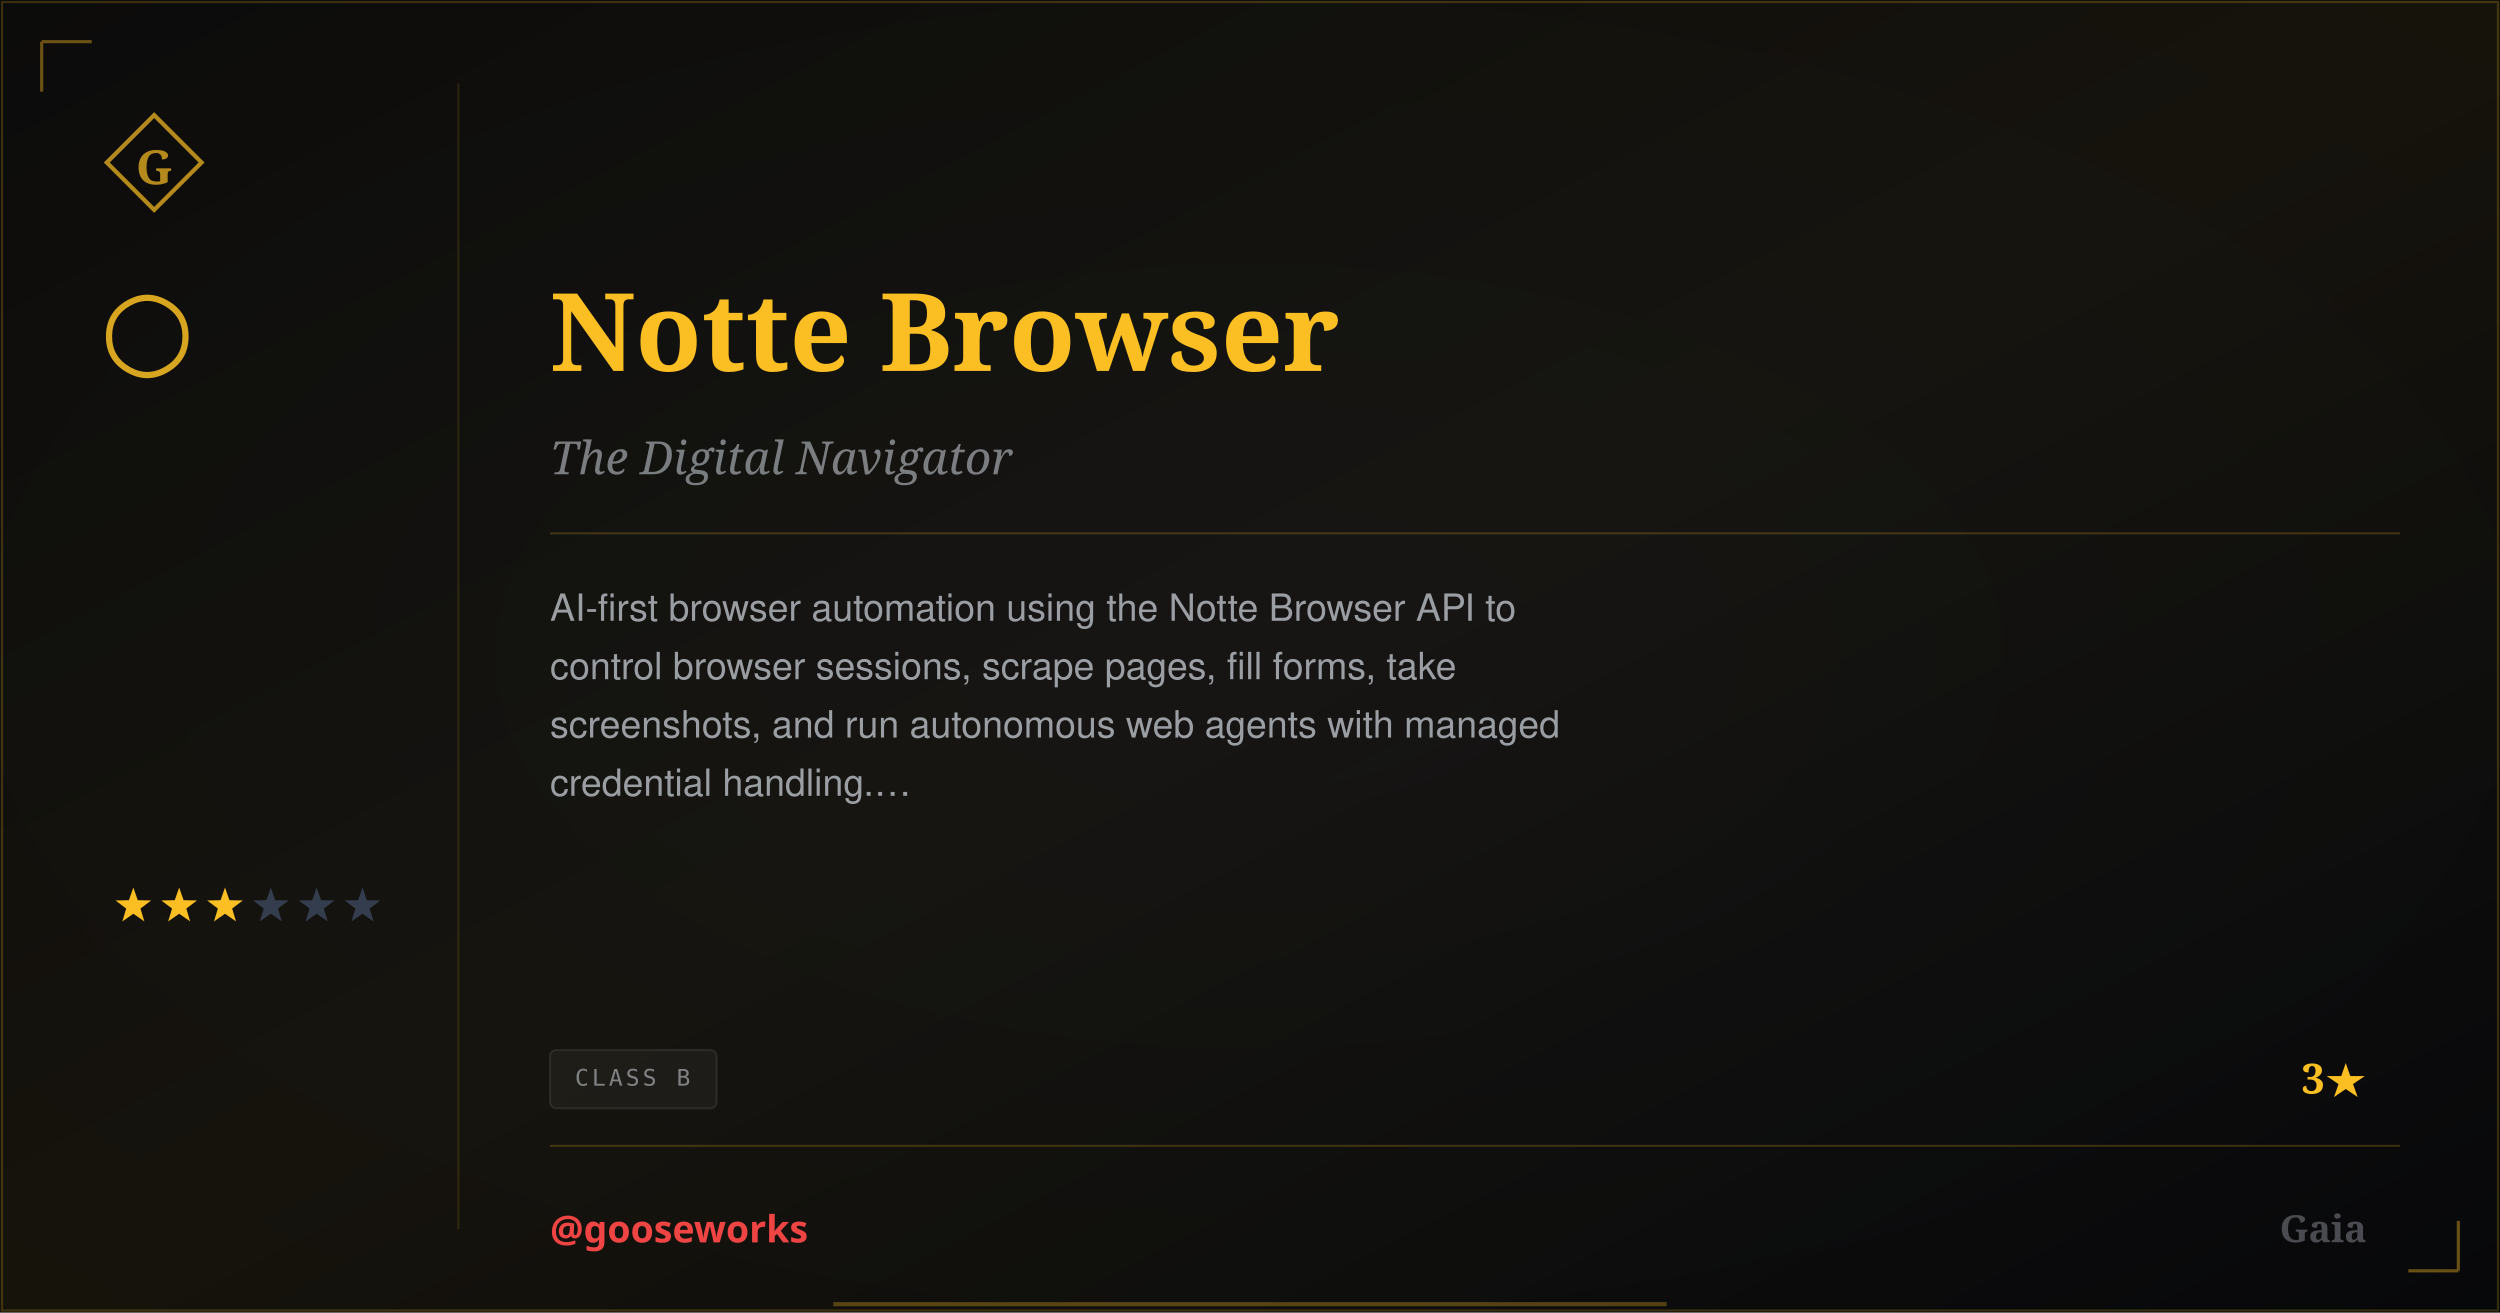
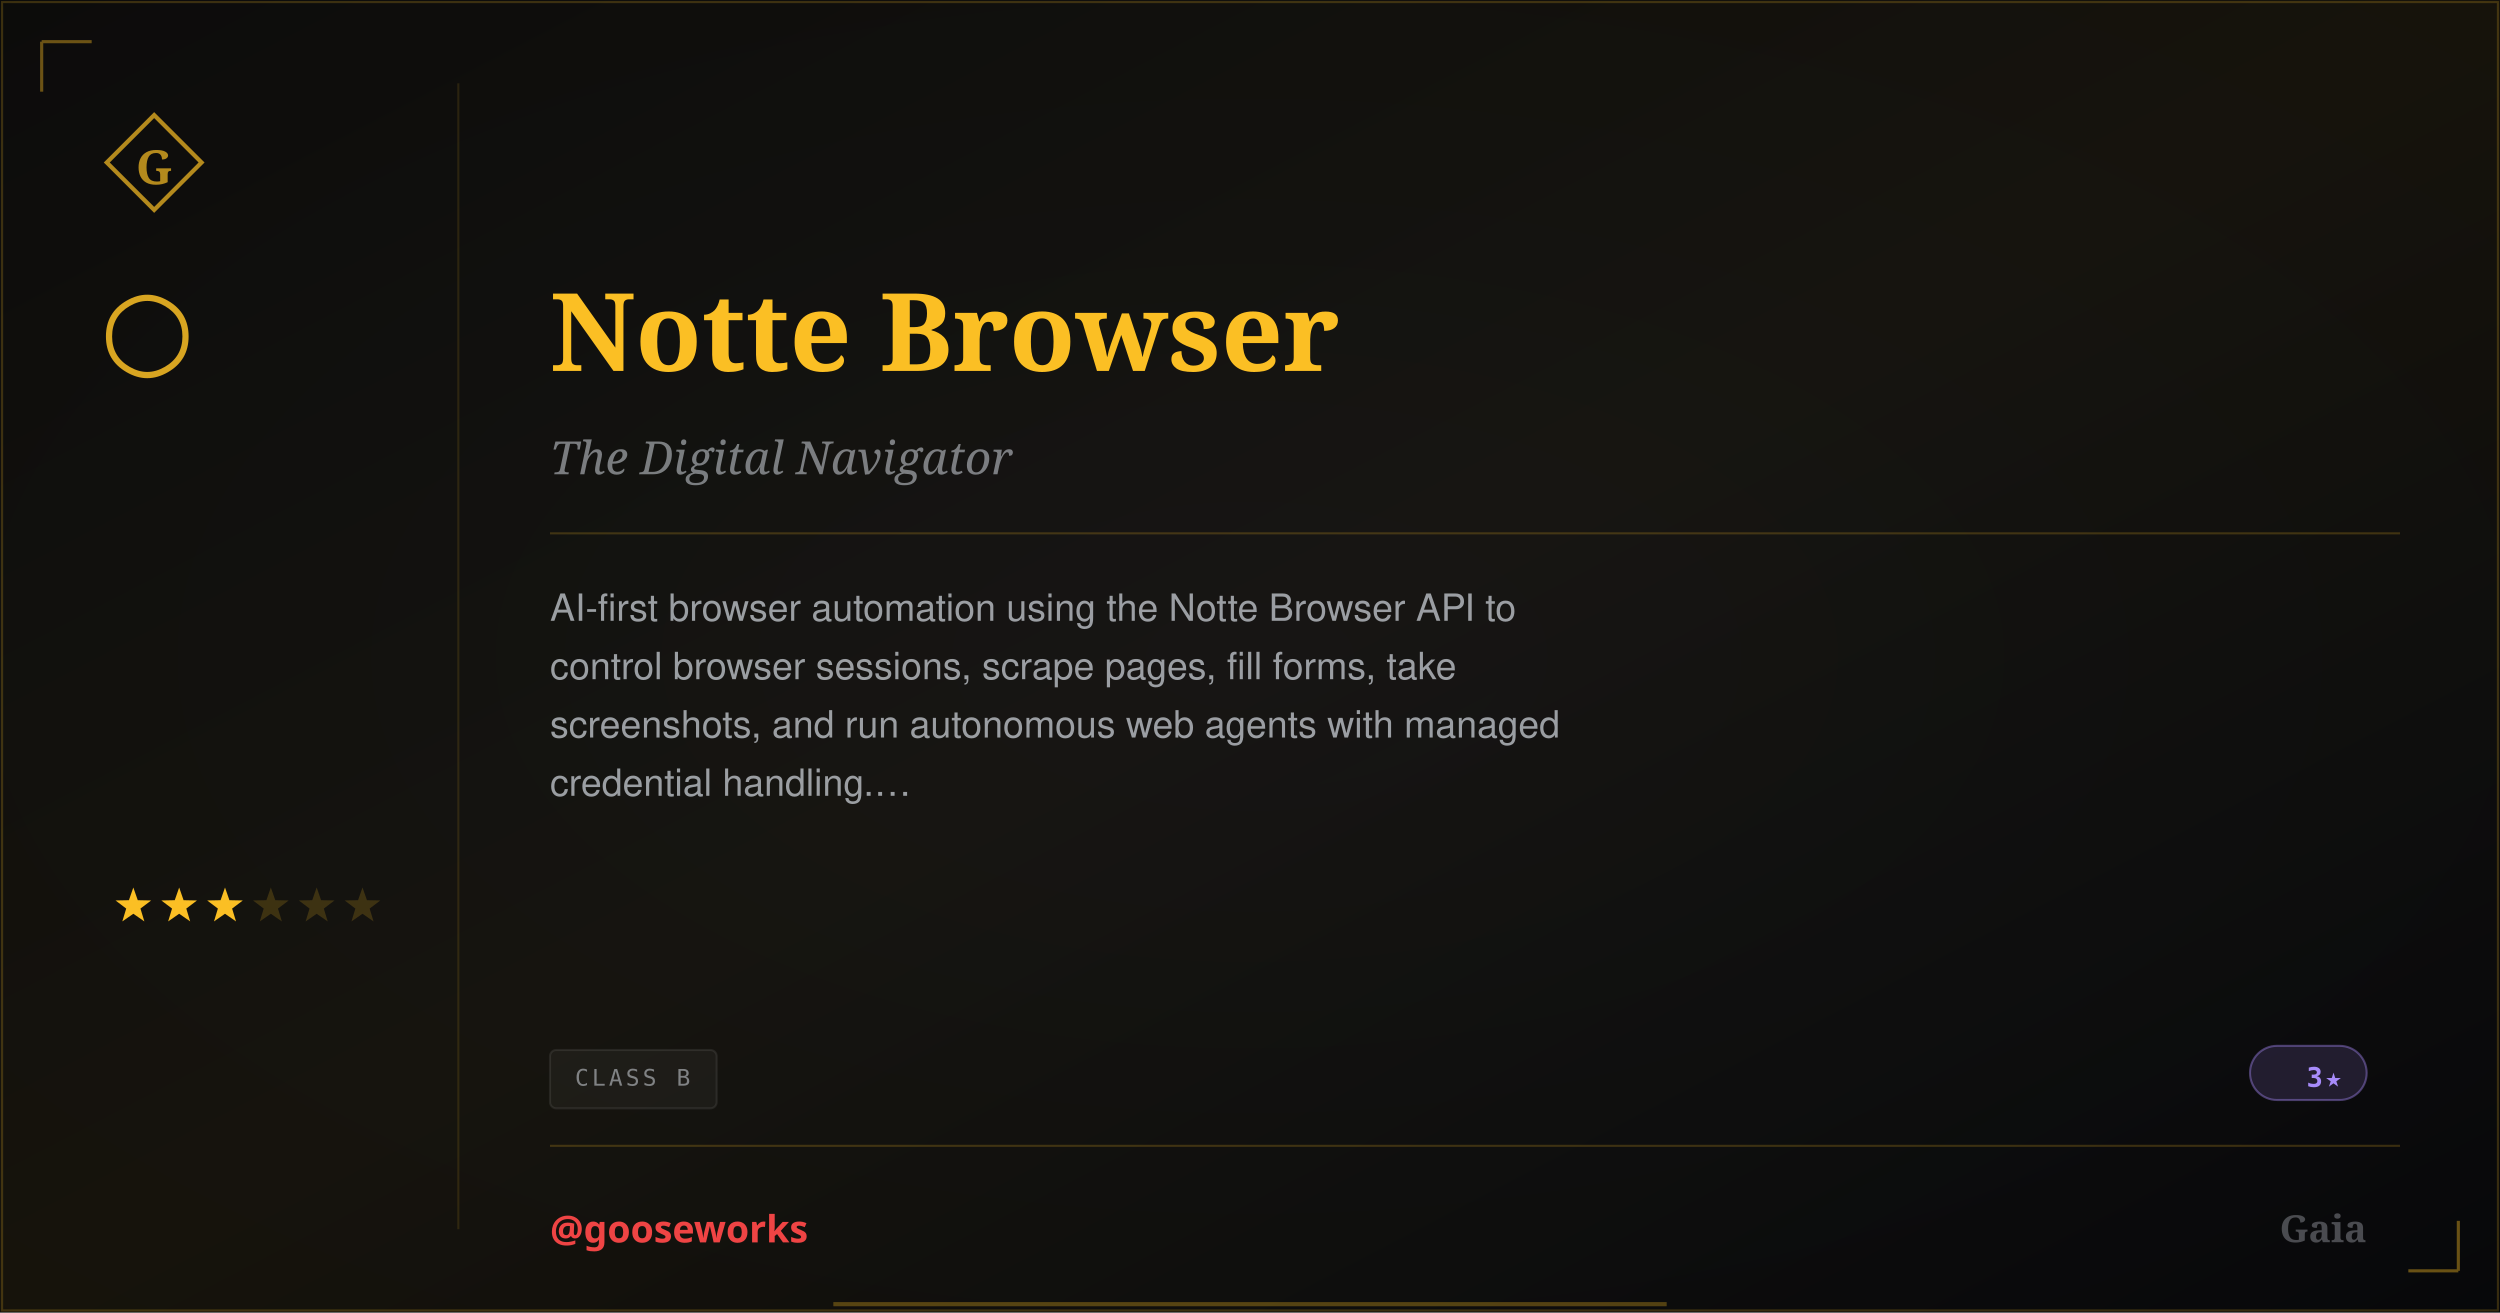
<svg xmlns="http://www.w3.org/2000/svg" width="1200" height="630" viewBox="0 0 1200 630">
  <defs>
    <linearGradient id="grad-gooseworks-notte-browser" x1="0" y1="0" x2="1" y2="1">
      <stop offset="0%" stop-color="#fbbf24" stop-opacity="0.04" />
      <stop offset="50%" stop-color="#fbbf24" stop-opacity="0.08" />
      <stop offset="100%" stop-color="#fbbf24" stop-opacity="0.02" />
    </linearGradient>
  </defs>
  <rect width="1200" height="630" fill="#030712" />
  <defs>
    <radialGradient id="vign-gooseworks-notte-browser" cx="50%" cy="50%" r="70%">
      <stop offset="0%" stop-color="transparent" />
      <stop offset="100%" stop-color="rgba(0,0,0,0.5)" />
    </radialGradient>
  </defs>
  <rect width="1200" height="630" fill="url(#vign-gooseworks-notte-browser)" />
  <rect width="1200" height="630" fill="url(#grad-gooseworks-notte-browser)" />
  <rect x="1" y="1" width="1198" height="628" fill="none" stroke="rgba(251,191,36,0.2)" stroke-width="1" />
  <path d="M 20 20 L 20 44 M 20 20 L 44 20" stroke="rgba(251,191,36,0.4)" stroke-width="1.5" fill="none" />
  <path d="M 1180 610 L 1180 586 M 1180 610 L 1156 610" stroke="rgba(251,191,36,0.4)" stroke-width="1.5" fill="none" />
  <svg x="48" y="52" width="52" height="52" viewBox="0 0 64 64">
    <path d="M 32 4 L 60 32 L 32 60 L 4 32 Z" fill="none" stroke="#fbbf24" stroke-width="2.5" stroke-linejoin="miter" opacity="0.7" />
    <text x="32" y="34" font-family="Georgia,serif" font-weight="600" font-size="28" fill="#fbbf24" text-anchor="middle" dominant-baseline="central" opacity="0.7">G</text>
  </svg>
  <text x="48" y="175" font-family="Georgia,serif" font-size="52" fill="#fbbf24" opacity="0.85">○</text>
-   <polygon points="64.00,426.00 66.12,432.09 72.56,432.22 67.42,436.11 69.29,442.28 64.00,438.60 58.71,442.28 60.58,436.11 55.44,432.22 61.88,432.09" fill="#fbbf24" />
-   <polygon points="86.00,426.00 88.12,432.09 94.56,432.22 89.42,436.11 91.29,442.28 86.00,438.60 80.71,442.28 82.58,436.11 77.44,432.22 83.88,432.09" fill="#fbbf24" />
-   <polygon points="108.00,426.00 110.12,432.09 116.56,432.22 111.42,436.11 113.29,442.28 108.00,438.60 102.71,442.28 104.58,436.11 99.44,432.22 105.88,432.09" fill="#fbbf24" />
-   <polygon points="130.00,426.00 132.12,432.09 138.56,432.22 133.42,436.11 135.29,442.28 130.00,438.60 124.71,442.28 126.58,436.11 121.44,432.22 127.88,432.09" fill="#333d4d" />
-   <polygon points="152.00,426.00 154.12,432.09 160.56,432.22 155.42,436.11 157.29,442.28 152.00,438.60 146.71,442.28 148.58,436.11 143.44,432.22 149.88,432.09" fill="#333d4d" />
-   <polygon points="174.00,426.00 176.12,432.09 182.56,432.22 177.42,436.11 179.29,442.28 174.00,438.60 168.71,442.28 170.58,436.11 165.44,432.22 171.88,432.09" fill="#333d4d" />
+   <polygon points="64.00,426.00 66.12,432.09 72.56,432.22 67.42,436.11 69.29,442.28 64.00,438.60 58.71,442.28 60.58,436.11 55.44,432.22 61.88,432.09" fill="#fbbf24" opacity="1" />
+   <polygon points="86.00,426.00 88.12,432.09 94.56,432.22 89.42,436.11 91.29,442.28 86.00,438.60 80.71,442.28 82.58,436.11 77.44,432.22 83.88,432.09" fill="#fbbf24" opacity="1" />
+   <polygon points="108.00,426.00 110.12,432.09 116.56,432.22 111.42,436.11 113.29,442.28 108.00,438.60 102.71,442.28 104.58,436.11 99.44,432.22 105.88,432.09" fill="#fbbf24" opacity="1" />
+   <polygon points="130.00,426.00 132.12,432.09 138.56,432.22 133.42,436.11 135.29,442.28 130.00,438.60 124.71,442.28 126.58,436.11 121.44,432.22 127.88,432.09" fill="#fbbf24" opacity="0.18" />
+   <polygon points="152.00,426.00 154.12,432.09 160.56,432.22 155.42,436.11 157.29,442.28 152.00,438.60 146.71,442.28 148.58,436.11 143.44,432.22 149.88,432.09" fill="#fbbf24" opacity="0.18" />
+   <polygon points="174.00,426.00 176.12,432.09 182.56,432.22 177.42,436.11 179.29,442.28 174.00,438.60 168.71,442.28 170.58,436.11 165.44,432.22 171.88,432.09" fill="#fbbf24" opacity="0.18" />
  <line x1="220" y1="40" x2="220" y2="590" stroke="rgba(251,191,36,0.12)" stroke-width="1" />
  <text x="264" y="160" font-family="EB Garamond,Georgia,serif" font-size="52" font-weight="600" fill="#fbbf24" dominant-baseline="middle">Notte Browser</text>
  <text x="264" y="220" font-family="EB Garamond,Georgia,serif" font-size="22" font-style="italic" fill="rgba(226,232,240,0.5)" dominant-baseline="middle">The Digital Navigator</text>
  <line x1="264" y1="256" x2="1152" y2="256" stroke="rgba(251,191,36,0.2)" stroke-width="1" />
  <text x="264" y="298" font-family="Bricolage Grotesque,Helvetica,Arial,sans-serif" font-size="18" fill="rgba(226,232,240,0.65)">
    <tspan x="264" dy="0">AI-first browser automation using the Notte Browser API to</tspan>
    <tspan x="264" dy="28">control browser sessions, scrape pages, fill forms, take</tspan>
    <tspan x="264" dy="28">screenshots, and run autonomous web agents with managed</tspan>
    <tspan x="264" dy="28">credential handling.…</tspan>
  </text>
  <rect x="264" y="504" width="80" height="28" rx="3" fill="rgba(255,255,255,0.04)" stroke="rgba(255,255,255,0.08)" stroke-width="1" />
  <text x="276" y="518" font-family="monospace" font-size="11" letter-spacing="1.5" fill="rgba(226,232,240,0.5)" dominant-baseline="middle" text-transform="uppercase">CLASS B</text>
-   <text x="1136" y="518" font-family="EB Garamond,Georgia,serif" font-size="20" font-weight="600" fill="#fbbf24" text-anchor="end" dominant-baseline="middle">3★</text>
+   <rect x="1080" y="502" width="56" height="26" rx="13" fill="rgba(167,139,250,.15)" stroke="rgba(167,139,250,.4)" stroke-width="1" />
+   <text x="1124" y="518" font-family="'Departure Mono','JetBrains Mono',monospace" font-size="13" font-weight="600" letter-spacing="1.2" fill="#a78bfa" text-anchor="end" dominant-baseline="middle">3★</text>
  <line x1="264" y1="550" x2="1152" y2="550" stroke="rgba(251,191,36,0.2)" stroke-width="1" />
  <text x="264" y="590" font-family="'Bricolage Grotesque',sans-serif" font-size="18" font-weight="600" fill="#ef4444" dominant-baseline="middle">@gooseworks</text>
  <text x="1136" y="590" font-family="EB Garamond,Georgia,serif" font-size="18" font-weight="600" fill="rgba(226,232,240,0.3)" text-anchor="end" dominant-baseline="middle">Gaia</text>
  <line x1="400" y1="626" x2="800" y2="626" stroke="#fbbf24" stroke-width="2" stroke-opacity="0.3" />
</svg>
